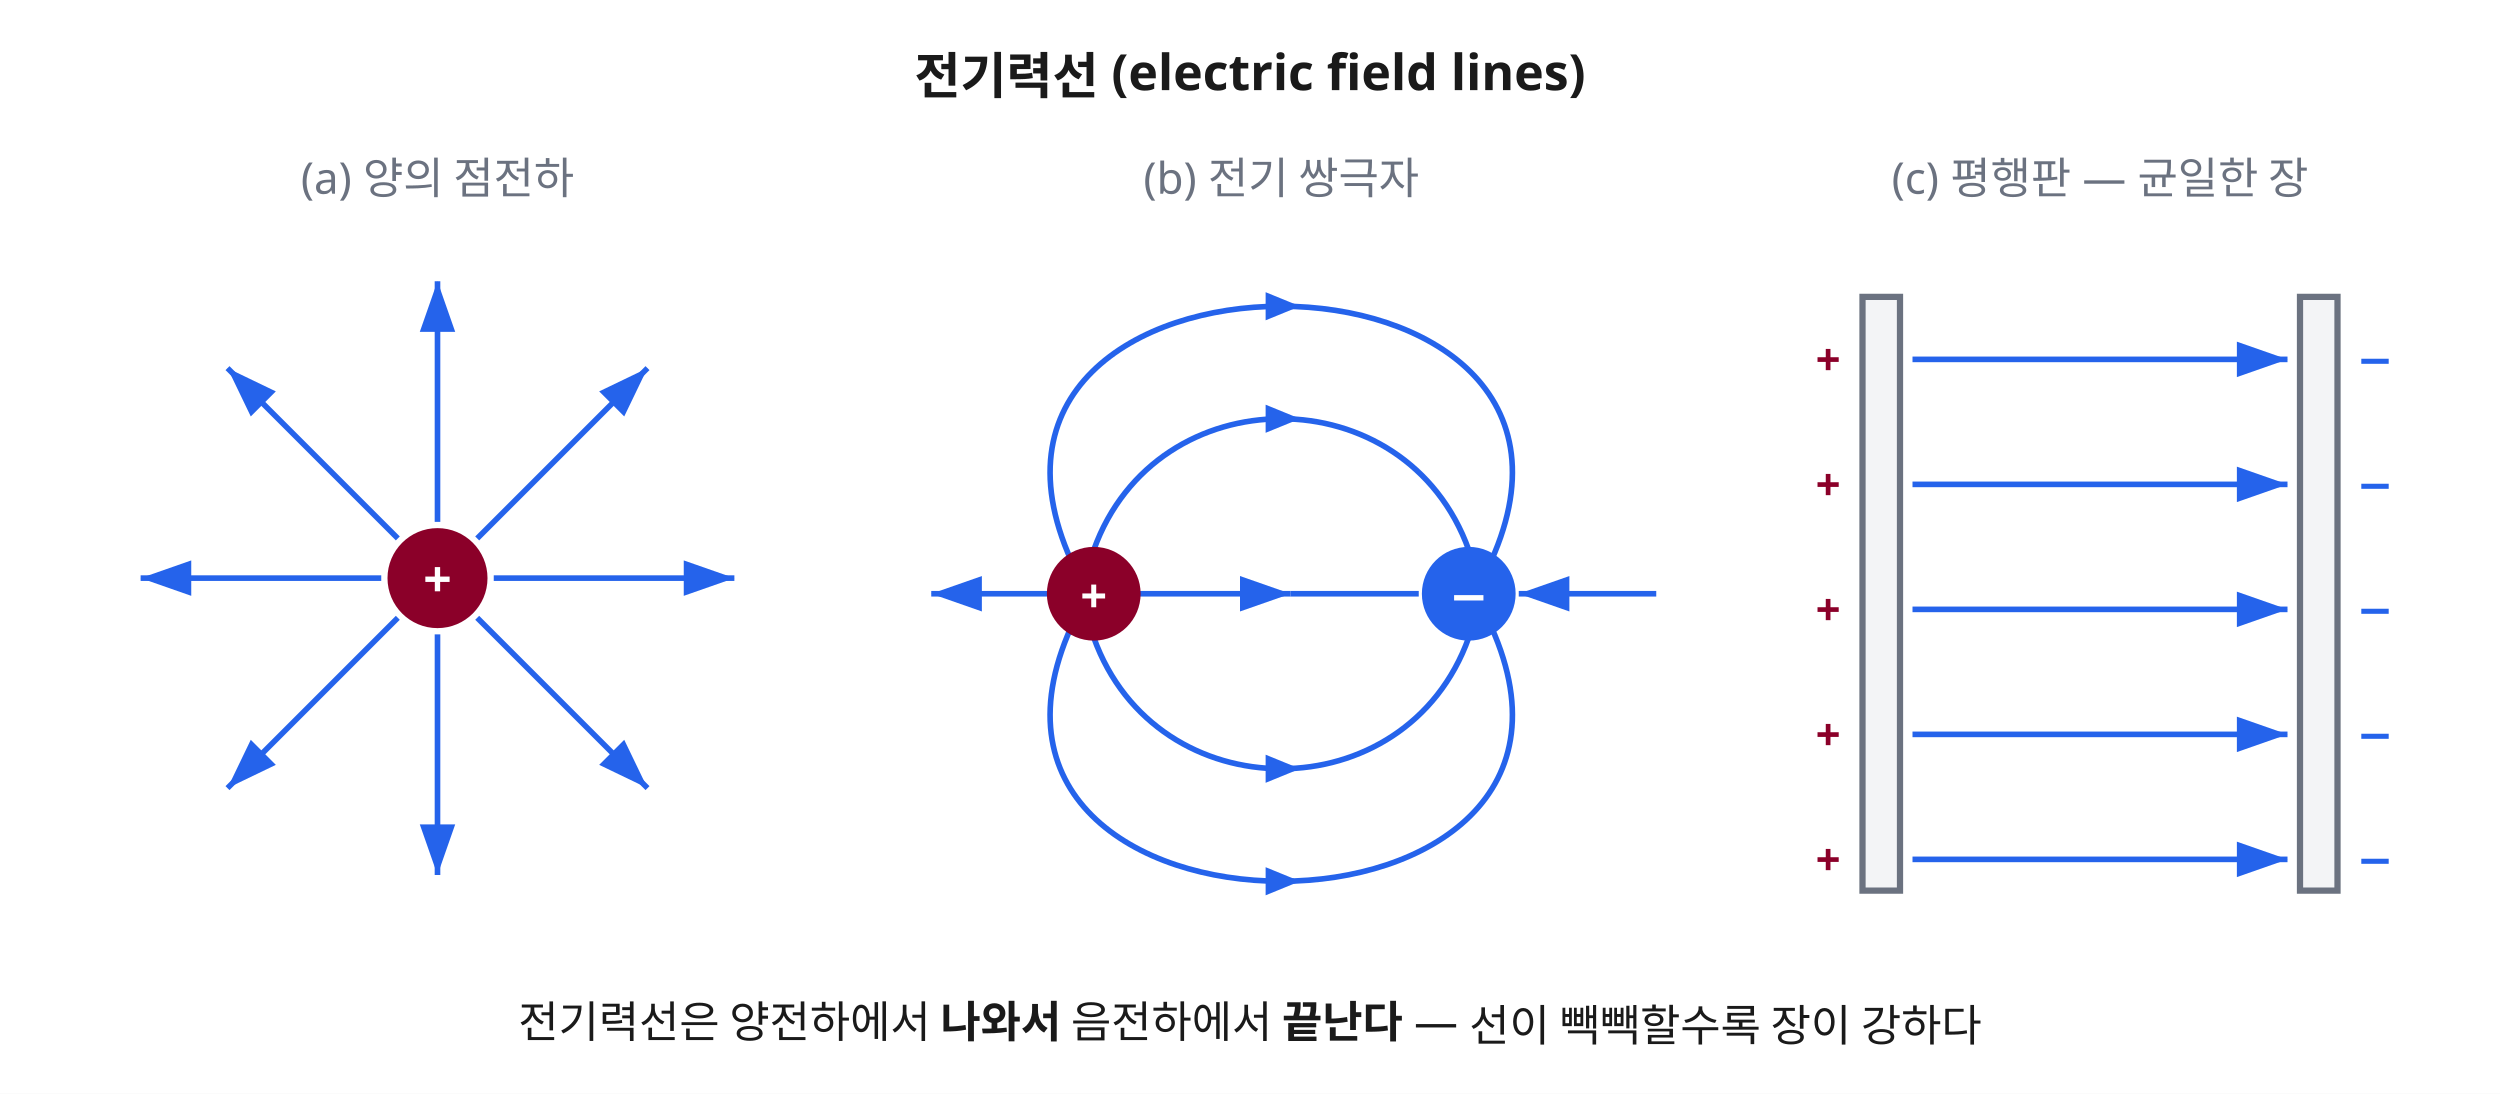
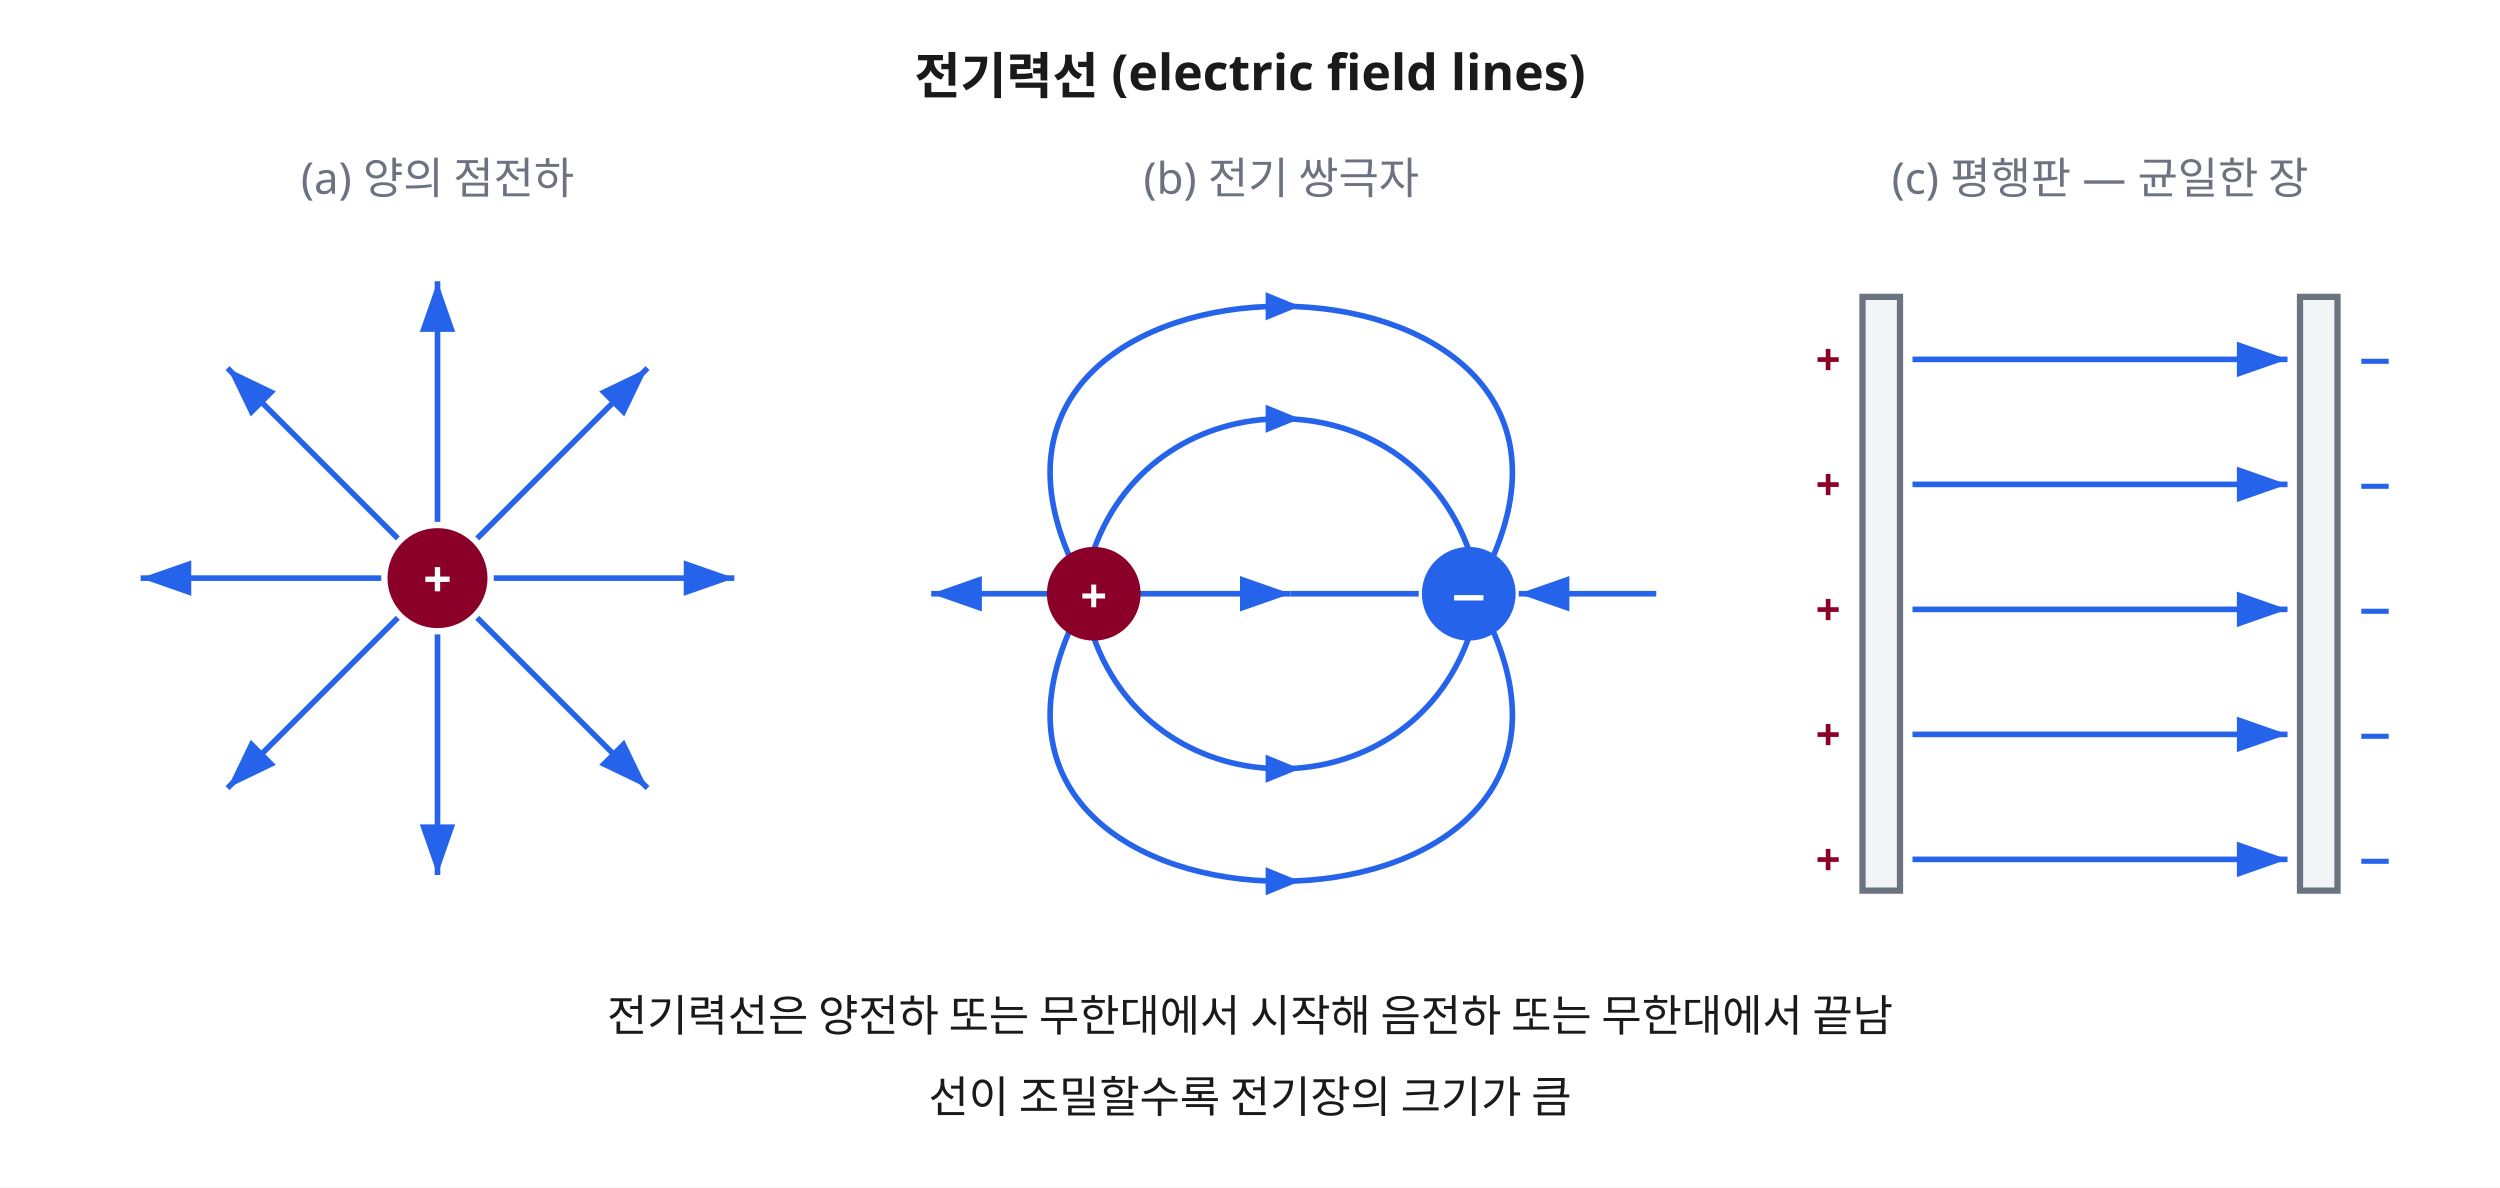
- <svg xmlns="http://www.w3.org/2000/svg" viewBox="0 0 800 350" font-family="sans-serif">
+ <svg xmlns="http://www.w3.org/2000/svg" viewBox="0 0 800 380" font-family="sans-serif">
  <defs>
    <marker id="flB" markerWidth="9" markerHeight="6.3" refX="9" refY="3.15" orient="auto">
      <polygon points="0 0, 9 3.15, 0 6.3" fill="#2563EB" />
    </marker>
  </defs>
  <rect width="100%" height="100%" fill="white" />
  <text x="400" y="30" font-size="16" fill="#1a1a1a" text-anchor="middle" font-weight="bold">전기력선 (electric field lines)</text>
  <text x="140" y="62" font-size="14" fill="#6B7280" text-anchor="middle">(a) 양의 점전하</text>
  <g stroke="#2563EB" stroke-width="1.8" marker-end="url(#flB)">
    <line x1="158" y1="185" x2="235" y2="185" />
    <line x1="152.7" y1="172.3" x2="207.2" y2="117.8" />
    <line x1="140" y1="167" x2="140" y2="90" />
    <line x1="127.3" y1="172.3" x2="72.8" y2="117.8" />
    <line x1="122" y1="185" x2="45" y2="185" />
    <line x1="127.3" y1="197.7" x2="72.8" y2="252.2" />
    <line x1="140" y1="203" x2="140" y2="280" />
    <line x1="152.7" y1="197.7" x2="207.2" y2="252.2" />
  </g>
  <circle cx="140" cy="185" r="15" fill="#8B0029" stroke="#8B0029" stroke-width="2" />
  <text x="140" y="191" font-size="16" fill="white" text-anchor="middle" font-weight="bold">+</text>
  <text x="410" y="62" font-size="14" fill="#6B7280" text-anchor="middle">(b) 전기 쌍극자</text>
  <g stroke="#2563EB" stroke-width="1.8" fill="none">
    <path d="M 350,176 C 370,120 450,120 470,176" />
    <path d="M 344,182 C 290,70 530,70 476,182" />
    <path d="M 350,204 C 370,260 450,260 470,204" />
    <path d="M 344,198 C 290,310 530,310 476,198" />
  </g>
  <polygon points="405,129.5 416,134 405,138.5" fill="#2563EB" />
  <polygon points="405,93.5 416,98 405,102.5" fill="#2563EB" />
  <polygon points="405,241.5 416,246 405,250.5" fill="#2563EB" />
  <polygon points="405,277.5 416,282 405,286.5" fill="#2563EB" />
  <g stroke="#2563EB" stroke-width="1.8">
    <line x1="364" y1="190" x2="413" y2="190" marker-end="url(#flB)" />
    <line x1="413" y1="190" x2="454" y2="190" />
    <line x1="336" y1="190" x2="298" y2="190" marker-end="url(#flB)" />
    <line x1="530" y1="190" x2="486" y2="190" marker-end="url(#flB)" />
  </g>
  <circle cx="350" cy="190" r="14" fill="#8B0029" stroke="#8B0029" stroke-width="2" />
  <text x="350" y="196" font-size="15" fill="white" text-anchor="middle" font-weight="bold">+</text>
  <circle cx="470" cy="190" r="14" fill="#2563EB" stroke="#2563EB" stroke-width="2" />
  <text x="470" y="196" font-size="15" fill="white" text-anchor="middle" font-weight="bold">−</text>
  <text x="672" y="62" font-size="14" fill="#6B7280" text-anchor="middle">(c) 평행판 — 균일한 장</text>
  <rect x="596" y="95" width="12" height="190" fill="#F3F4F6" stroke="#6B7280" stroke-width="2" />
  <rect x="736" y="95" width="12" height="190" fill="#F3F4F6" stroke="#6B7280" stroke-width="2" />
  <g fill="#8B0029" font-size="14" font-weight="bold" text-anchor="middle">
    <text x="585" y="120">+</text>
    <text x="585" y="160">+</text>
    <text x="585" y="200">+</text>
    <text x="585" y="240">+</text>
    <text x="585" y="280">+</text>
  </g>
  <g fill="#2563EB" font-size="14" font-weight="bold" text-anchor="middle">
    <text x="760" y="120">−</text>
    <text x="760" y="160">−</text>
    <text x="760" y="200">−</text>
    <text x="760" y="240">−</text>
    <text x="760" y="280">−</text>
  </g>
  <g stroke="#2563EB" stroke-width="1.8" marker-end="url(#flB)">
    <line x1="612" y1="115" x2="732" y2="115" />
    <line x1="612" y1="155" x2="732" y2="155" />
    <line x1="612" y1="195" x2="732" y2="195" />
    <line x1="612" y1="235" x2="732" y2="235" />
    <line x1="612" y1="275" x2="732" y2="275" />
  </g>
-   <text x="400" y="332" font-size="14" fill="#1a1a1a" text-anchor="middle">전기력선은 양전하에서 <tspan font-weight="bold">나와서</tspan> 음전하에서 <tspan font-weight="bold">끝난다</tspan> — 선이 빽빽할수록 장이 강하다</text>
+   <text x="400" y="330" font-size="14" fill="#1a1a1a" text-anchor="middle">전기력선은 양전하 또는 무한대에서 시작해 음전하 또는 무한대에서 끝남</text>
+   <text x="400" y="356" font-size="14" fill="#1a1a1a" text-anchor="middle">선이 조밀할수록 전기장의 크기가 큼</text>
</svg>
